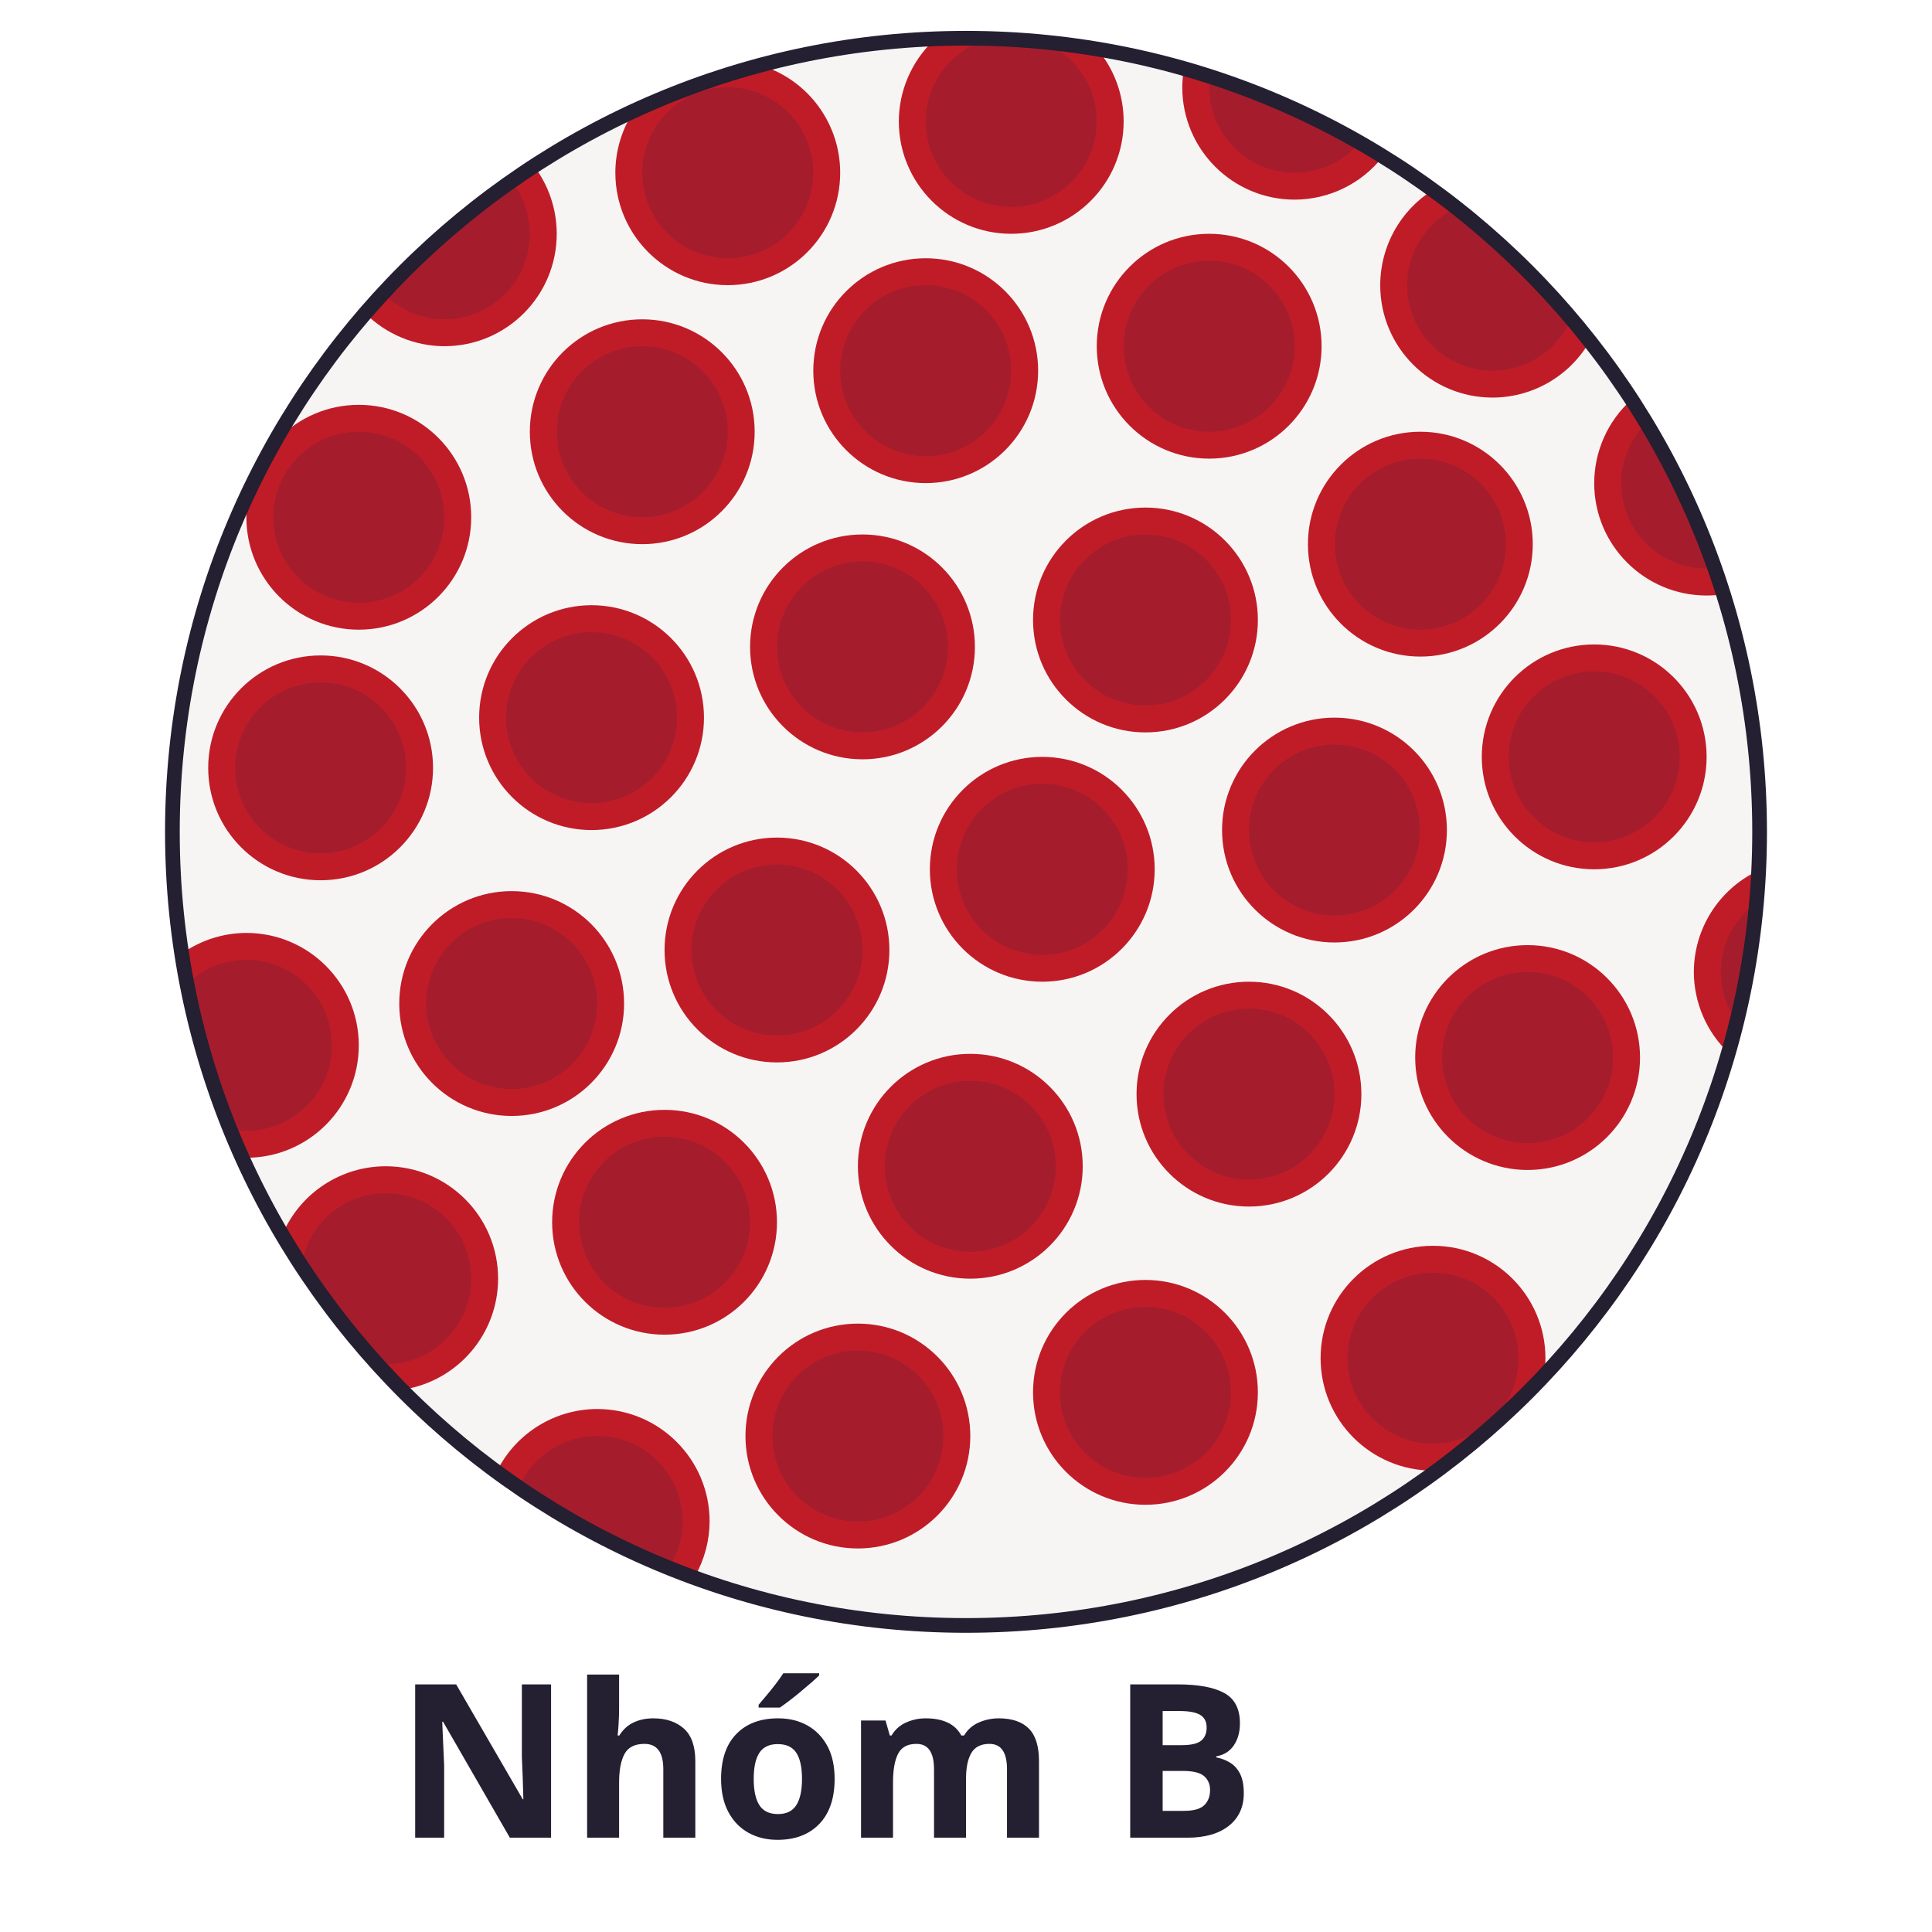
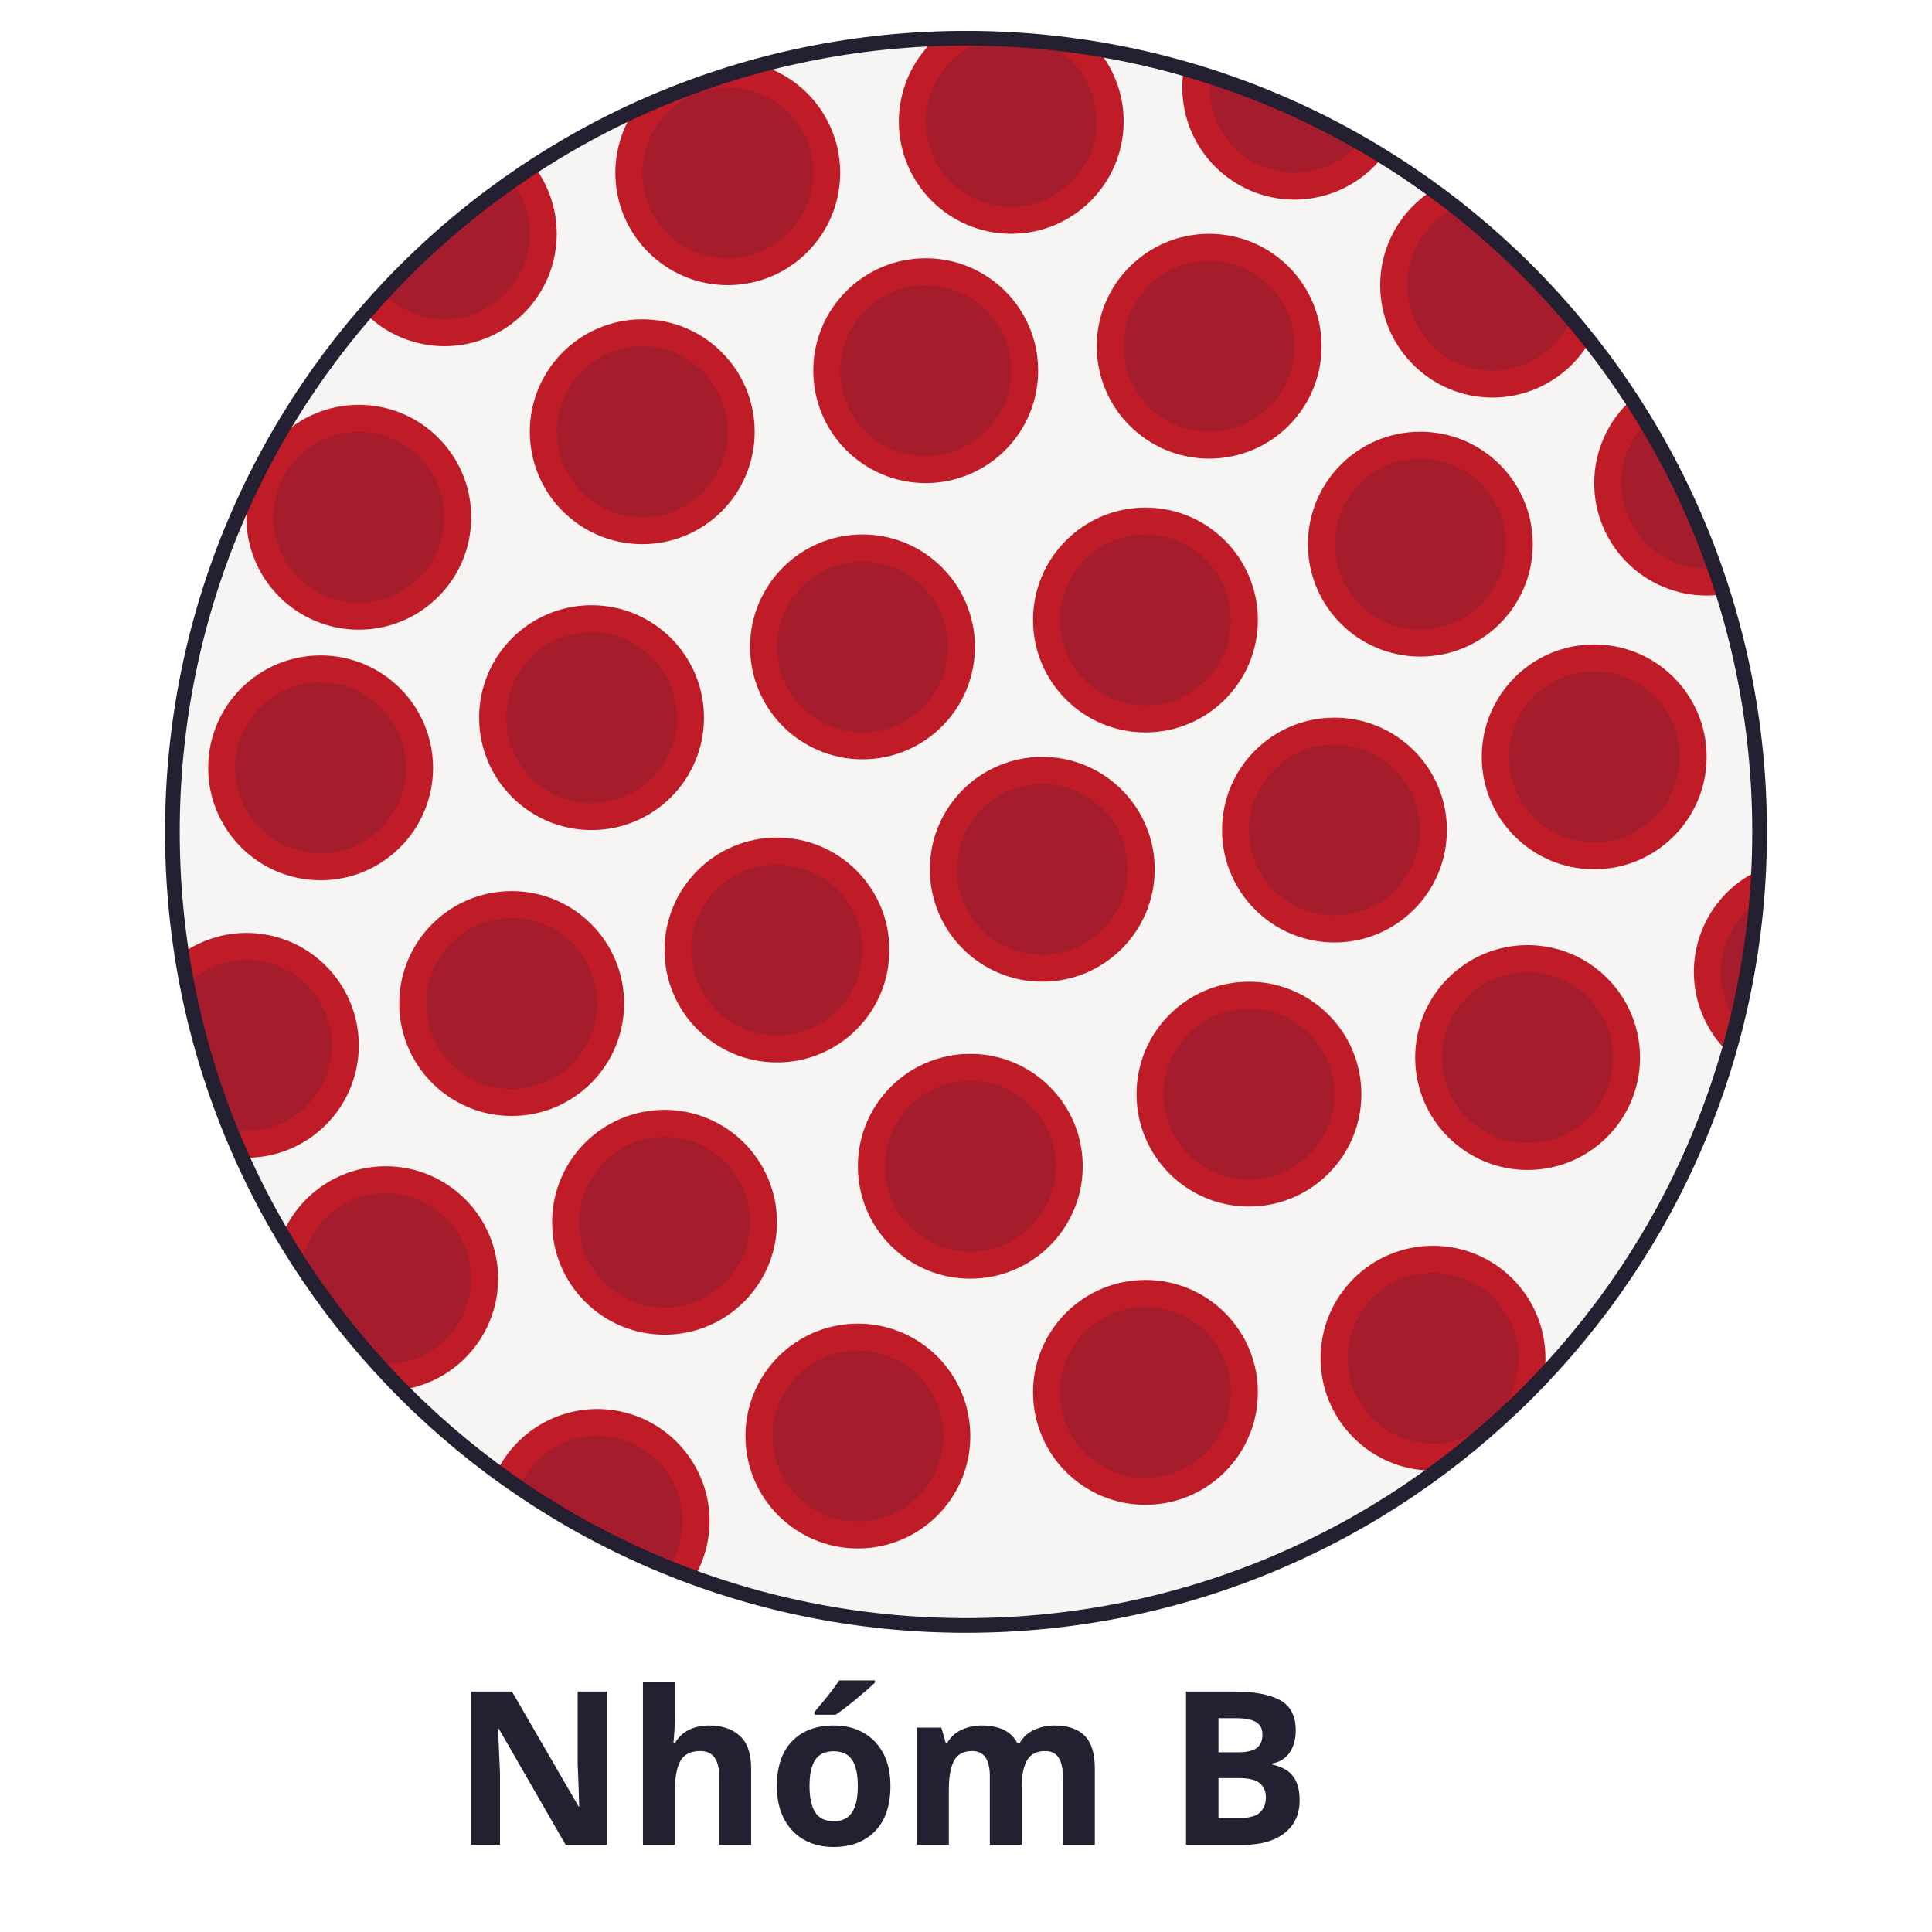
- <svg xmlns="http://www.w3.org/2000/svg" width="1080" height="1080" viewBox="0 0 1080 1080" version="1.1" id="svg1">
-   <defs id="defs1" />
-   <g id="layer4" style="display:inline">
-     <text xml:space="preserve" style="font-weight:bold;font-size:120px;font-family:Cantarell;-inkscape-font-specification:'Cantarell Bold';text-align:center;text-anchor:middle;fill:#241f31;fill-opacity:1;stroke-width:20;stroke-linejoin:round" x="539.467" y="1027.277" id="text1">
-       <tspan id="tspan1" style="font-size:120px;fill:#241f31;fill-opacity:1;stroke-width:20" x="539.467" y="1027.277">Nhóm B</tspan>
-     </text>
+ <svg xmlns="http://www.w3.org/2000/svg" width="1080" height="1080">
+   <text xml:space="preserve" style="-inkscape-font-specification:'Cantarell Bold';text-align:center" x="539.467" y="1031.277" font-weight="700" font-size="120" font-family="Cantarell" text-anchor="middle" fill="#241f31" stroke-width="20" stroke-linejoin="round">
+     <tspan style="-inkscape-font-specification:'Noto Sans Bold'" x="539.467" y="1031.277" font-family="Noto Sans">Nhóm B</tspan>
+   </text>
+   <circle cx="540" cy="540" r="504.447" fill="#f6f5f4" transform="translate(65.102 -9.897) scale(.87944)" />
+   <g transform="translate(239.515 397.45) scale(.87944)">
+     <circle cx="135.891" cy="-177.506" r="71.46" fill="#c01c28" />
+     <circle cx="135.891" cy="-177.506" r="54.359" fill="#a51d2d" />
  </g>
-   <g id="layer3" transform="matrix(0.8794409,0,0,0.8794409,65.10193,-9.896982)" style="display:inline">
-     <g id="g1" style="display:inline">
-       <circle style="fill:#f6f5f4;fill-opacity:1;stroke:none;stroke-width:9.342;stroke-dasharray:none;stroke-opacity:1" id="circle1" cx="540" cy="540" r="504.447" />
-     </g>
-     <g id="layer2" style="display:inline">
-       <g id="g2-6" transform="translate(198.3229,463.188)">
-         <circle style="fill:#c01c28;fill-opacity:1;stroke:none;stroke-width:5" id="path2-1" cx="135.891" cy="-177.506" r="71.46" />
-         <circle style="fill:#a51d2d;fill-opacity:1;stroke:none;stroke-width:4.412" id="path1-1" cx="135.891" cy="-177.506" r="54.359" />
-       </g>
-       <g id="g2-44" transform="translate(378.5014,424.3776)">
-         <circle style="fill:#c01c28;fill-opacity:1;stroke:none;stroke-width:5" id="path2-4" cx="135.891" cy="-177.506" r="71.46" />
-         <circle style="fill:#a51d2d;fill-opacity:1;stroke:none;stroke-width:4.412" id="path1-7" cx="135.891" cy="-177.506" r="54.359" />
-       </g>
-       <g id="g2-9" transform="translate(558.68,408.8285)">
-         <circle style="fill:#c01c28;fill-opacity:1;stroke:none;stroke-width:5" id="path2-7" cx="135.891" cy="-177.506" r="71.46" />
-         <circle style="fill:#a51d2d;fill-opacity:1;stroke:none;stroke-width:4.412" id="path1-5" cx="135.891" cy="-177.506" r="54.359" />
-       </g>
-       <g id="g2-8" transform="translate(18.14435,517.5474)">
-         <circle style="fill:#c01c28;fill-opacity:1;stroke:none;stroke-width:5" id="path2-9" cx="135.891" cy="-177.506" r="71.46" />
-         <circle style="fill:#a51d2d;fill-opacity:1;stroke:none;stroke-width:4.412" id="path1-77" cx="135.891" cy="-177.506" r="54.359" />
-       </g>
-       <g id="g2-0" transform="translate(166.0981,644.9176)">
-         <circle style="fill:#c01c28;fill-opacity:1;stroke:none;stroke-width:5" id="path2-3" cx="135.891" cy="-177.506" r="71.46" />
-         <circle style="fill:#a51d2d;fill-opacity:1;stroke:none;stroke-width:4.412" id="path1-09" cx="135.891" cy="-177.506" r="54.359" />
-       </g>
-       <g id="g2-05" transform="translate(338.3151,599.9462)">
-         <circle style="fill:#c01c28;fill-opacity:1;stroke:none;stroke-width:5" id="path2-94" cx="135.891" cy="-177.506" r="71.46" />
-         <circle style="fill:#a51d2d;fill-opacity:1;stroke:none;stroke-width:4.412" id="path1-6" cx="135.891" cy="-177.506" r="54.359" />
-       </g>
-       <g id="g2-47" transform="translate(518.1761,582.846)">
-         <circle style="fill:#c01c28;fill-opacity:1;stroke:none;stroke-width:5" id="path2-75" cx="135.891" cy="-177.506" r="71.46" />
-         <circle style="fill:#a51d2d;fill-opacity:1;stroke:none;stroke-width:4.412" id="path1-4" cx="135.891" cy="-177.506" r="54.359" />
-       </g>
-       <g id="g2-89" transform="translate(692.9091,534.6476)">
-         <circle style="fill:#c01c28;fill-opacity:1;stroke:none;stroke-width:5" id="path2-36" cx="135.891" cy="-177.506" r="71.46" />
-         <circle style="fill:#a51d2d;fill-opacity:1;stroke:none;stroke-width:4.412" id="path1-8" cx="135.891" cy="-177.506" r="54.359" />
-       </g>
-       <g id="g2-62" transform="translate(115.3202,826.6473)">
-         <circle style="fill:#c01c28;fill-opacity:1;stroke:none;stroke-width:5" id="path2-5" cx="135.891" cy="-177.506" r="71.46" />
-         <circle style="fill:#a51d2d;fill-opacity:1;stroke:none;stroke-width:4.412" id="path1-86" cx="135.891" cy="-177.506" r="54.359" />
-       </g>
-       <g id="g2-69" transform="translate(452.5911,741.3144)">
-         <circle style="fill:#c01c28;fill-opacity:1;stroke:none;stroke-width:5" id="path2-87" cx="135.891" cy="-177.506" r="71.46" />
-         <circle style="fill:#a51d2d;fill-opacity:1;stroke:none;stroke-width:4.412" id="path1-28" cx="135.891" cy="-177.506" r="54.359" />
-       </g>
-       <g id="g2-60" transform="translate(406.8476,930.0792)">
-         <circle style="fill:#c01c28;fill-opacity:1;stroke:none;stroke-width:5" id="path2-27" cx="135.891" cy="-177.506" r="71.46" />
-         <circle style="fill:#a51d2d;fill-opacity:1;stroke:none;stroke-width:4.412" id="path1-61" cx="135.891" cy="-177.506" r="54.359" />
-       </g>
-       <g id="g2-5" transform="translate(518.1761,1073.8)">
-         <circle style="fill:#c01c28;fill-opacity:1;stroke:none;stroke-width:5" id="path2-99" cx="135.891" cy="-177.506" r="71.46" />
-         <circle style="fill:#a51d2d;fill-opacity:1;stroke:none;stroke-width:4.412" id="path1-14" cx="135.891" cy="-177.506" r="54.359" />
-       </g>
-       <g id="g2-75" transform="translate(335.388,1101.563)">
-         <circle style="fill:#c01c28;fill-opacity:1;stroke:none;stroke-width:5" id="path2-870" cx="135.891" cy="-177.506" r="71.46" />
-         <circle style="fill:#a51d2d;fill-opacity:1;stroke:none;stroke-width:4.412" id="path1-48" cx="135.891" cy="-177.506" r="54.359" />
-       </g>
-       <g id="g2-52" transform="translate(638.3268,716.3773)">
-         <circle style="fill:#c01c28;fill-opacity:1;stroke:none;stroke-width:5" id="path2-90" cx="135.891" cy="-177.506" r="71.46" />
-         <circle style="fill:#a51d2d;fill-opacity:1;stroke:none;stroke-width:4.412" id="path1-283" cx="135.891" cy="-177.506" r="54.359" />
-       </g>
-       <g id="g2-09" transform="translate(803.4161,669.8547)">
-         <circle style="fill:#c01c28;fill-opacity:1;stroke:none;stroke-width:5" id="path2-19" cx="135.891" cy="-177.506" r="71.46" />
-         <circle style="fill:#a51d2d;fill-opacity:1;stroke:none;stroke-width:4.412" id="path1-62" cx="135.891" cy="-177.506" r="54.359" />
-       </g>
-       <g id="g2-35" transform="translate(583.9674,884.2337)">
-         <circle style="fill:#c01c28;fill-opacity:1;stroke:none;stroke-width:5" id="path2-17" cx="135.891" cy="-177.506" r="71.46" />
-         <circle style="fill:#a51d2d;fill-opacity:1;stroke:none;stroke-width:4.412" id="path1-43" cx="135.891" cy="-177.506" r="54.359" />
-       </g>
-       <g id="g2-892" transform="translate(761.0871,860.9724)">
-         <circle style="fill:#c01c28;fill-opacity:1;stroke:none;stroke-width:5" id="path2-88" cx="135.891" cy="-177.506" r="71.46" />
-         <circle style="fill:#a51d2d;fill-opacity:1;stroke:none;stroke-width:4.412" id="path1-868" cx="135.891" cy="-177.506" r="54.359" />
-       </g>
-       <g id="g2-7" transform="translate(-6.11885,676.8331)">
-         <circle style="fill:#c01c28;fill-opacity:1;stroke:none;stroke-width:5" id="path2-2" cx="135.891" cy="-177.506" r="71.46" />
-         <circle style="fill:#a51d2d;fill-opacity:1;stroke:none;stroke-width:4.412" id="path1-40" cx="135.891" cy="-177.506" r="54.359" />
-       </g>
-       <g id="g2-90" transform="translate(283.9556,792.6151)">
-         <circle style="fill:#c01c28;fill-opacity:1;stroke:none;stroke-width:5" id="path2-81" cx="135.891" cy="-177.506" r="71.46" />
-         <circle style="fill:#a51d2d;fill-opacity:1;stroke:none;stroke-width:4.412" id="path1-3" cx="135.891" cy="-177.506" r="54.359" />
-       </g>
-       <g id="g2-34" transform="translate(212.496,965.6768)">
-         <circle style="fill:#c01c28;fill-opacity:1;stroke:none;stroke-width:5" id="path2-0" cx="135.891" cy="-177.506" r="71.46" />
-         <circle style="fill:#a51d2d;fill-opacity:1;stroke:none;stroke-width:4.412" id="path1-39" cx="135.891" cy="-177.506" r="54.359" />
-       </g>
-       <g id="g5">
-         <path id="path4" style="fill:#c01c28;fill-opacity:1;stroke:none;stroke-width:5" d="m 1021.217,389.004 a 504.447,504.447 0 0 0 -58.248,-123.676 71.46,71.46 0 0 0 -23.662,53.004 71.46,71.46 0 0 0 71.459,71.459 71.46,71.46 0 0 0 10.451,-0.787 z" />
-         <path id="path5" style="fill:#a51d2d;fill-opacity:1;stroke:none;stroke-width:4.412" d="m 1015.713,372.336 a 504.447,504.447 0 0 0 -43.393,-92.238 54.359,54.359 0 0 0 -15.914,38.234 54.359,54.359 0 0 0 54.359,54.359 54.359,54.359 0 0 0 4.947,-0.355 z" />
-       </g>
-       <g id="g7">
-         <path id="path7" style="display:inline;fill:#c01c28;fill-opacity:1;stroke:none;stroke-width:5" d="m 1024.424,680.234 a 504.447,504.447 0 0 0 18.23,-115.17 71.46,71.46 0 0 0 -40.016,64.043 71.46,71.46 0 0 0 21.785,51.127 z" />
-         <path id="path6" style="display:inline;fill:#a51d2d;fill-opacity:1;stroke:none;stroke-width:4.412" d="m 1028.977,659.309 a 504.447,504.447 0 0 0 12.178,-73.27 54.359,54.359 0 0 0 -21.416,43.068 54.359,54.359 0 0 0 9.238,30.201 z" />
-       </g>
-       <g id="g9">
-         <path id="path9" style="fill:#c01c28;fill-opacity:1;stroke:none;stroke-width:5" d="m 936.426,228.289 a 504.447,504.447 0 0 0 -99.783,-96.18 71.46,71.46 0 0 0 -33.354,60.402 71.46,71.46 0 0 0 71.461,71.461 71.46,71.46 0 0 0 61.676,-35.684 z" />
-         <path id="path8" style="display:inline;fill:#a51d2d;fill-opacity:1;stroke:none;stroke-width:4.412" d="m 924.658,213.855 a 504.447,504.447 0 0 0 -73.145,-70.434 54.359,54.359 0 0 0 -31.125,49.09 54.359,54.359 0 0 0 54.361,54.359 54.359,54.359 0 0 0 49.908,-33.016 z" />
-       </g>
-       <g id="g10">
-         <path id="path2-86" style="fill:#c01c28;fill-opacity:1;stroke:none;stroke-width:5" d="M 804.91,110.852 A 504.447,504.447 0 0 0 678.512,55.082 71.46,71.46 0 0 0 677.471,66.693 71.46,71.46 0 0 0 748.93,138.152 71.46,71.46 0 0 0 804.91,110.852 Z" />
-         <path id="path1-0" style="fill:#a51d2d;fill-opacity:1;stroke:none;stroke-width:4.412" d="m 790.145,102.113 a 504.447,504.447 0 0 0 -95.104,-41.994 54.359,54.359 0 0 0 -0.471,6.574 54.359,54.359 0 0 0 54.359,54.359 54.359,54.359 0 0 0 41.215,-18.939 z" />
-       </g>
-       <g id="g11">
-         <path id="path2-18" style="fill:#c01c28;fill-opacity:1;stroke:none;stroke-width:5" d="M 623.658,42.686 A 504.447,504.447 0 0 0 540,35.553 504.447,504.447 0 0 0 519.322,37.031 71.46,71.46 0 0 0 497.291,88.402 71.46,71.46 0 0 0 568.752,159.863 71.46,71.46 0 0 0 640.211,88.402 71.46,71.46 0 0 0 623.658,42.686 Z" />
-         <path id="path1-9" style="fill:#a51d2d;fill-opacity:1;stroke:none;stroke-width:4.412" d="M 588.941,37.945 A 504.447,504.447 0 0 0 554.938,35.92 54.359,54.359 0 0 0 514.393,88.402 54.359,54.359 0 0 0 568.752,142.764 54.359,54.359 0 0 0 623.111,88.402 54.359,54.359 0 0 0 588.941,37.945 Z" />
-       </g>
-       <g id="g12">
-         <path id="path11" style="fill:#c01c28;fill-opacity:1;stroke:none;stroke-width:5" d="m 410.83,53.17 a 504.447,504.447 0 0 0 -82.129,28.92 71.46,71.46 0 0 0 -11.588,38.963 71.46,71.46 0 0 0 71.459,71.459 71.46,71.46 0 0 0 71.461,-71.459 71.46,71.46 0 0 0 -49.203,-67.883 z" />
-         <path id="path1-10" style="fill:#a51d2d;fill-opacity:1;stroke:none;stroke-width:4.412" d="m 388.572,66.693 a 54.359,54.359 0 0 0 -54.359,54.359 54.359,54.359 0 0 0 54.359,54.359 54.359,54.359 0 0 0 54.359,-54.359 54.359,54.359 0 0 0 -54.359,-54.359 z" />
-       </g>
-       <g id="g13">
-         <path id="path13" style="fill:#c01c28;fill-opacity:1;stroke:none;stroke-width:5" d="m 265.52,116.947 a 504.447,504.447 0 0 0 -107.346,93.498 71.46,71.46 0 0 0 50.221,20.877 71.46,71.46 0 0 0 71.459,-71.459 71.46,71.46 0 0 0 -14.334,-42.916 z" />
-         <path id="path12" style="fill:#a51d2d;fill-opacity:1;stroke:none;stroke-width:4.412" d="m 251.832,127.193 a 504.447,504.447 0 0 0 -81.695,71.092 54.359,54.359 0 0 0 38.258,15.938 54.359,54.359 0 0 0 54.359,-54.359 54.359,54.359 0 0 0 -10.922,-32.67 z" />
-       </g>
-       <g id="g15">
-         <path id="path15" style="fill:#c01c28;fill-opacity:1;stroke:none;stroke-width:5" d="m 41.855,617.158 a 504.447,504.447 0 0 0 38.33,129.844 71.46,71.46 0 0 0 2.389,0.17 71.46,71.46 0 0 0 71.461,-71.459 71.46,71.46 0 0 0 -71.461,-71.459 71.46,71.46 0 0 0 -40.719,12.904 z" />
-         <path id="path14" style="fill:#a51d2d;fill-opacity:1;stroke:none;stroke-width:4.412" d="m 45.893,635.715 a 504.447,504.447 0 0 0 27.67,93.527 54.359,54.359 0 0 0 9.012,0.83 54.359,54.359 0 0 0 54.361,-54.359 54.359,54.359 0 0 0 -54.361,-54.359 54.359,54.359 0 0 0 -36.682,14.361 z" />
-       </g>
-       <g id="g17">
-         <path id="path17" style="fill:#c01c28;fill-opacity:1;stroke:none;stroke-width:5" d="m 105.916,794.93 a 504.447,504.447 0 0 0 76.936,99.5 71.46,71.46 0 0 0 59.742,-70.396 71.46,71.46 0 0 0 -71.459,-71.459 71.46,71.46 0 0 0 -65.219,42.355 z" />
-         <path id="path16" style="fill:#a51d2d;fill-opacity:1;stroke:none;stroke-width:4.412" d="m 117.549,815.283 a 504.447,504.447 0 0 0 48.934,62.777 54.359,54.359 0 0 0 4.652,0.332 54.359,54.359 0 0 0 54.359,-54.359 54.359,54.359 0 0 0 -54.359,-54.359 54.359,54.359 0 0 0 -53.586,45.609 z" />
-       </g>
-       <g id="g19">
-         <path id="path19" style="fill:#c01c28;fill-opacity:1;stroke:none;stroke-width:5" d="m 242.225,945.615 a 504.447,504.447 0 0 0 125.711,67.23 71.46,71.46 0 0 0 9.094,-34.514 71.46,71.46 0 0 0 -71.459,-71.459 71.46,71.46 0 0 0 -63.346,38.742 z" />
-         <path id="path18" style="fill:#a51d2d;fill-opacity:1;stroke:none;stroke-width:4.412" d="m 256.045,955.961 a 504.447,504.447 0 0 0 95.746,50.861 54.359,54.359 0 0 0 8.139,-28.49 54.359,54.359 0 0 0 -54.359,-54.359 54.359,54.359 0 0 0 -49.525,31.988 z" />
-       </g>
-       <g id="g20">
-         <path id="path20" style="fill:#c01c28;fill-opacity:1;stroke:none;stroke-width:5" d="m 837.24,946.016 a 504.447,504.447 0 0 0 70.406,-62.084 71.46,71.46 0 0 0 0.668,-9.348 71.46,71.46 0 0 0 -71.459,-71.459 71.46,71.46 0 0 0 -71.461,71.459 71.46,71.46 0 0 0 71.461,71.459 71.46,71.46 0 0 0 0.385,-0.027 z" />
-         <circle style="fill:#a51d2d;fill-opacity:1;stroke:none;stroke-width:4.412" id="path1-64" cx="836.855" cy="874.584" r="54.359" />
-       </g>
-     </g>
-     <g id="layer1" style="display:inline">
-       <circle style="fill:none;fill-opacity:1;stroke:#241f31;stroke-width:9.342;stroke-dasharray:none;stroke-opacity:1" id="path3" cx="540" cy="540" r="504.447" />
-     </g>
+   <g transform="translate(397.972 363.318) scale(.87944)">
+     <circle cx="135.891" cy="-177.506" r="71.46" fill="#c01c28" />
+     <circle cx="135.891" cy="-177.506" r="54.359" fill="#a51d2d" />
  </g>
+   <g transform="translate(556.428 349.644) scale(.87944)">
+     <circle cx="135.891" cy="-177.506" r="71.46" fill="#c01c28" />
+     <circle cx="135.891" cy="-177.506" r="54.359" fill="#a51d2d" />
+   </g>
+   <g transform="translate(81.059 445.255) scale(.87944)">
+     <circle cx="135.891" cy="-177.506" r="71.46" fill="#c01c28" />
+     <circle cx="135.891" cy="-177.506" r="54.359" fill="#a51d2d" />
+   </g>
+   <g transform="translate(211.175 557.27) scale(.87944)">
+     <circle cx="135.891" cy="-177.506" r="71.46" fill="#c01c28" />
+     <circle cx="135.891" cy="-177.506" r="54.359" fill="#a51d2d" />
+   </g>
+   <g transform="translate(362.63 517.72) scale(.87944)">
+     <circle cx="135.891" cy="-177.506" r="71.46" fill="#c01c28" />
+     <circle cx="135.891" cy="-177.506" r="54.359" fill="#a51d2d" />
+   </g>
+   <g transform="translate(520.807 502.682) scale(.87944)">
+     <circle cx="135.891" cy="-177.506" r="71.46" fill="#c01c28" />
+     <circle cx="135.891" cy="-177.506" r="54.359" fill="#a51d2d" />
+   </g>
+   <g transform="translate(674.475 460.294) scale(.87944)">
+     <circle cx="135.891" cy="-177.506" r="71.46" fill="#c01c28" />
+     <circle cx="135.891" cy="-177.506" r="54.359" fill="#a51d2d" />
+   </g>
+   <g transform="translate(166.52 717.09) scale(.87944)">
+     <circle cx="135.891" cy="-177.506" r="71.46" fill="#c01c28" />
+     <circle cx="135.891" cy="-177.506" r="54.359" fill="#a51d2d" />
+   </g>
+   <g transform="translate(463.13 642.045) scale(.87944)">
+     <circle cx="135.891" cy="-177.506" r="71.46" fill="#c01c28" />
+     <circle cx="135.891" cy="-177.506" r="54.359" fill="#a51d2d" />
+   </g>
+   <g transform="translate(422.9 808.053) scale(.87944)">
+     <circle cx="135.891" cy="-177.506" r="71.46" fill="#c01c28" />
+     <circle cx="135.891" cy="-177.506" r="54.359" fill="#a51d2d" />
+   </g>
+   <g transform="translate(520.807 934.447) scale(.87944)">
+     <circle cx="135.891" cy="-177.506" r="71.46" fill="#c01c28" />
+     <circle cx="135.891" cy="-177.506" r="54.359" fill="#a51d2d" />
+   </g>
+   <g transform="translate(360.056 958.863) scale(.87944)">
+     <circle cx="135.891" cy="-177.506" r="71.46" fill="#c01c28" />
+     <circle cx="135.891" cy="-177.506" r="54.359" fill="#a51d2d" />
+   </g>
+   <g transform="translate(626.473 620.115) scale(.87944)">
+     <circle cx="135.891" cy="-177.506" r="71.46" fill="#c01c28" />
+     <circle cx="135.891" cy="-177.506" r="54.359" fill="#a51d2d" />
+   </g>
+   <g transform="translate(771.659 579.2) scale(.87944)">
+     <circle cx="135.891" cy="-177.506" r="71.46" fill="#c01c28" />
+     <circle cx="135.891" cy="-177.506" r="54.359" fill="#a51d2d" />
+   </g>
+   <g transform="translate(578.667 767.734) scale(.87944)">
+     <circle cx="135.891" cy="-177.506" r="71.46" fill="#c01c28" />
+     <circle cx="135.891" cy="-177.506" r="54.359" fill="#a51d2d" />
+   </g>
+   <g transform="translate(734.433 747.277) scale(.87944)">
+     <circle cx="135.891" cy="-177.506" r="71.46" fill="#c01c28" />
+     <circle cx="135.891" cy="-177.506" r="54.359" fill="#a51d2d" />
+   </g>
+   <g transform="translate(59.72 585.338) scale(.87944)">
+     <circle cx="135.891" cy="-177.506" r="71.46" fill="#c01c28" />
+     <circle cx="135.891" cy="-177.506" r="54.359" fill="#a51d2d" />
+   </g>
+   <g transform="translate(314.824 687.161) scale(.87944)">
+     <circle cx="135.891" cy="-177.506" r="71.46" fill="#c01c28" />
+     <circle cx="135.891" cy="-177.506" r="54.359" fill="#a51d2d" />
+   </g>
+   <g transform="translate(251.98 839.359) scale(.87944)">
+     <circle cx="135.891" cy="-177.506" r="71.46" fill="#c01c28" />
+     <circle cx="135.891" cy="-177.506" r="54.359" fill="#a51d2d" />
+   </g>
+   <path d="M963.201 332.209a443.63 443.63 0 0 0-51.226-108.766 62.845 62.845 0 0 0-20.809 46.614A62.845 62.845 0 0 0 954.01 332.9a62.845 62.845 0 0 0 9.19-.692z" fill="#c01c28" />
+   <path d="M958.36 317.55a443.63 443.63 0 0 0-38.16-81.118 47.806 47.806 0 0 0-13.996 33.625 47.806 47.806 0 0 0 47.806 47.806 47.806 47.806 0 0 0 4.35-.313z" fill="#a51d2d" />
+   <path d="M966.021 588.328a443.63 443.63 0 0 0 16.033-101.285 62.845 62.845 0 0 0-35.191 56.322 62.845 62.845 0 0 0 19.158 44.963z" fill="#c01c28" />
+   <path d="M970.026 569.926a443.63 443.63 0 0 0 10.708-64.437 47.806 47.806 0 0 0-18.834 37.876 47.806 47.806 0 0 0 8.126 26.56z" fill="#a51d2d" />
+   <path d="M888.632 190.87a443.63 443.63 0 0 0-87.753-84.584 62.845 62.845 0 0 0-29.333 53.12 62.845 62.845 0 0 0 62.846 62.845 62.845 62.845 0 0 0 54.24-31.382z" fill="#c01c28" />
+   <path d="M878.283 178.176a443.63 443.63 0 0 0-64.326-61.942 47.806 47.806 0 0 0-27.372 43.172 47.806 47.806 0 0 0 47.807 47.806 47.806 47.806 0 0 0 43.891-29.036z" fill="#a51d2d" />
+   <path d="M772.972 87.59a443.63 443.63 0 0 0-111.16-49.046 62.845 62.845 0 0 0-.915 10.211 62.845 62.845 0 0 0 62.844 62.845 62.845 62.845 0 0 0 49.231-24.01Z" fill="#c01c28" />
+   <path d="M759.987 79.905a443.63 443.63 0 0 0-83.639-36.93 47.806 47.806 0 0 0-.413 5.781 47.806 47.806 0 0 0 47.805 47.807 47.806 47.806 0 0 0 36.246-16.657z" fill="#a51d2d" />
+   <path d="M613.572 27.643A443.63 443.63 0 0 0 540 21.37a443.63 443.63 0 0 0-18.185 1.3 62.845 62.845 0 0 0-19.375 45.177 62.845 62.845 0 0 0 62.844 62.846 62.845 62.845 0 0 0 62.845-62.845 62.845 62.845 0 0 0-14.557-40.205Z" fill="#c01c28" />
+   <path d="M583.04 23.473a443.63 443.63 0 0 0-29.904-1.78 47.806 47.806 0 0 0-35.656 46.154 47.806 47.806 0 0 0 47.805 47.808 47.806 47.806 0 0 0 47.807-47.808 47.806 47.806 0 0 0-30.05-44.374Z" fill="#a51d2d" />
+   <path d="M426.402 36.863a443.63 443.63 0 0 0-72.227 25.433 62.845 62.845 0 0 0-10.191 34.266 62.845 62.845 0 0 0 62.845 62.844 62.845 62.845 0 0 0 62.844-62.845 62.845 62.845 0 0 0-43.27-59.698z" fill="#c01c28" />
+   <path d="M406.828 48.755a47.806 47.806 0 0 0-47.807 47.807 47.806 47.806 0 0 0 47.807 47.806 47.806 47.806 0 0 0 47.806-47.806 47.806 47.806 0 0 0-47.806-47.807z" fill="#a51d2d" />
+   <path d="M298.61 92.95a443.63 443.63 0 0 0-94.403 82.227 62.845 62.845 0 0 0 44.165 18.36 62.845 62.845 0 0 0 62.845-62.844A62.845 62.845 0 0 0 298.61 92.95z" fill="#c01c28" />
+   <path d="M286.573 101.962a443.63 443.63 0 0 0-71.846 62.52 47.806 47.806 0 0 0 33.646 14.017 47.806 47.806 0 0 0 47.805-47.806 47.806 47.806 0 0 0-9.605-28.731z" fill="#a51d2d" />
+   <path d="M101.911 532.856a443.63 443.63 0 0 0 33.709 114.19 62.845 62.845 0 0 0 2.102.15 62.845 62.845 0 0 0 62.845-62.845 62.845 62.845 0 0 0-62.845-62.843 62.845 62.845 0 0 0-35.811 11.348z" fill="#c01c28" />
+   <path d="M105.462 549.176a443.63 443.63 0 0 0 24.334 82.252 47.806 47.806 0 0 0 7.925.73 47.806 47.806 0 0 0 47.808-47.807 47.806 47.806 0 0 0-47.808-47.804 47.806 47.806 0 0 0-32.259 12.628z" fill="#a51d2d" />
+   <path d="M158.249 689.196a443.63 443.63 0 0 0 67.66 87.505 62.845 62.845 0 0 0 52.54-61.91 62.845 62.845 0 0 0-62.845-62.844 62.845 62.845 0 0 0-57.355 37.25z" fill="#c01c28" />
+   <path d="M168.48 707.095a443.63 443.63 0 0 0 43.033 55.21 47.806 47.806 0 0 0 4.092.292 47.806 47.806 0 0 0 47.806-47.806 47.806 47.806 0 0 0-47.806-47.807 47.806 47.806 0 0 0-47.126 40.111z" fill="#a51d2d" />
+   <path d="M278.124 821.715a443.63 443.63 0 0 0 110.555 59.124 62.845 62.845 0 0 0 7.997-30.352 62.845 62.845 0 0 0-62.844-62.844 62.845 62.845 0 0 0-55.708 34.072z" fill="#c01c28" />
+   <path d="M290.278 830.812a443.63 443.63 0 0 0 84.203 44.73 47.806 47.806 0 0 0 7.158-25.055 47.806 47.806 0 0 0-47.807-47.806 47.806 47.806 0 0 0-43.554 28.132z" fill="#a51d2d" />
+   <g transform="translate(65.102 -9.897) scale(.87944)">
+     <path d="M837.24 946.016a504.447 504.447 0 0 0 70.406-62.084 71.46 71.46 0 0 0 .668-9.348 71.46 71.46 0 0 0-71.459-71.459 71.46 71.46 0 0 0-71.46 71.459 71.46 71.46 0 0 0 71.46 71.459 71.46 71.46 0 0 0 .385-.027z" fill="#c01c28" />
+     <circle cx="836.855" cy="874.584" r="54.359" fill="#a51d2d" />
+   </g>
+   <circle cx="540" cy="540" r="504.447" fill="none" stroke="#241f31" stroke-width="9.342" transform="translate(65.102 -9.897) scale(.87944)" />
</svg>
